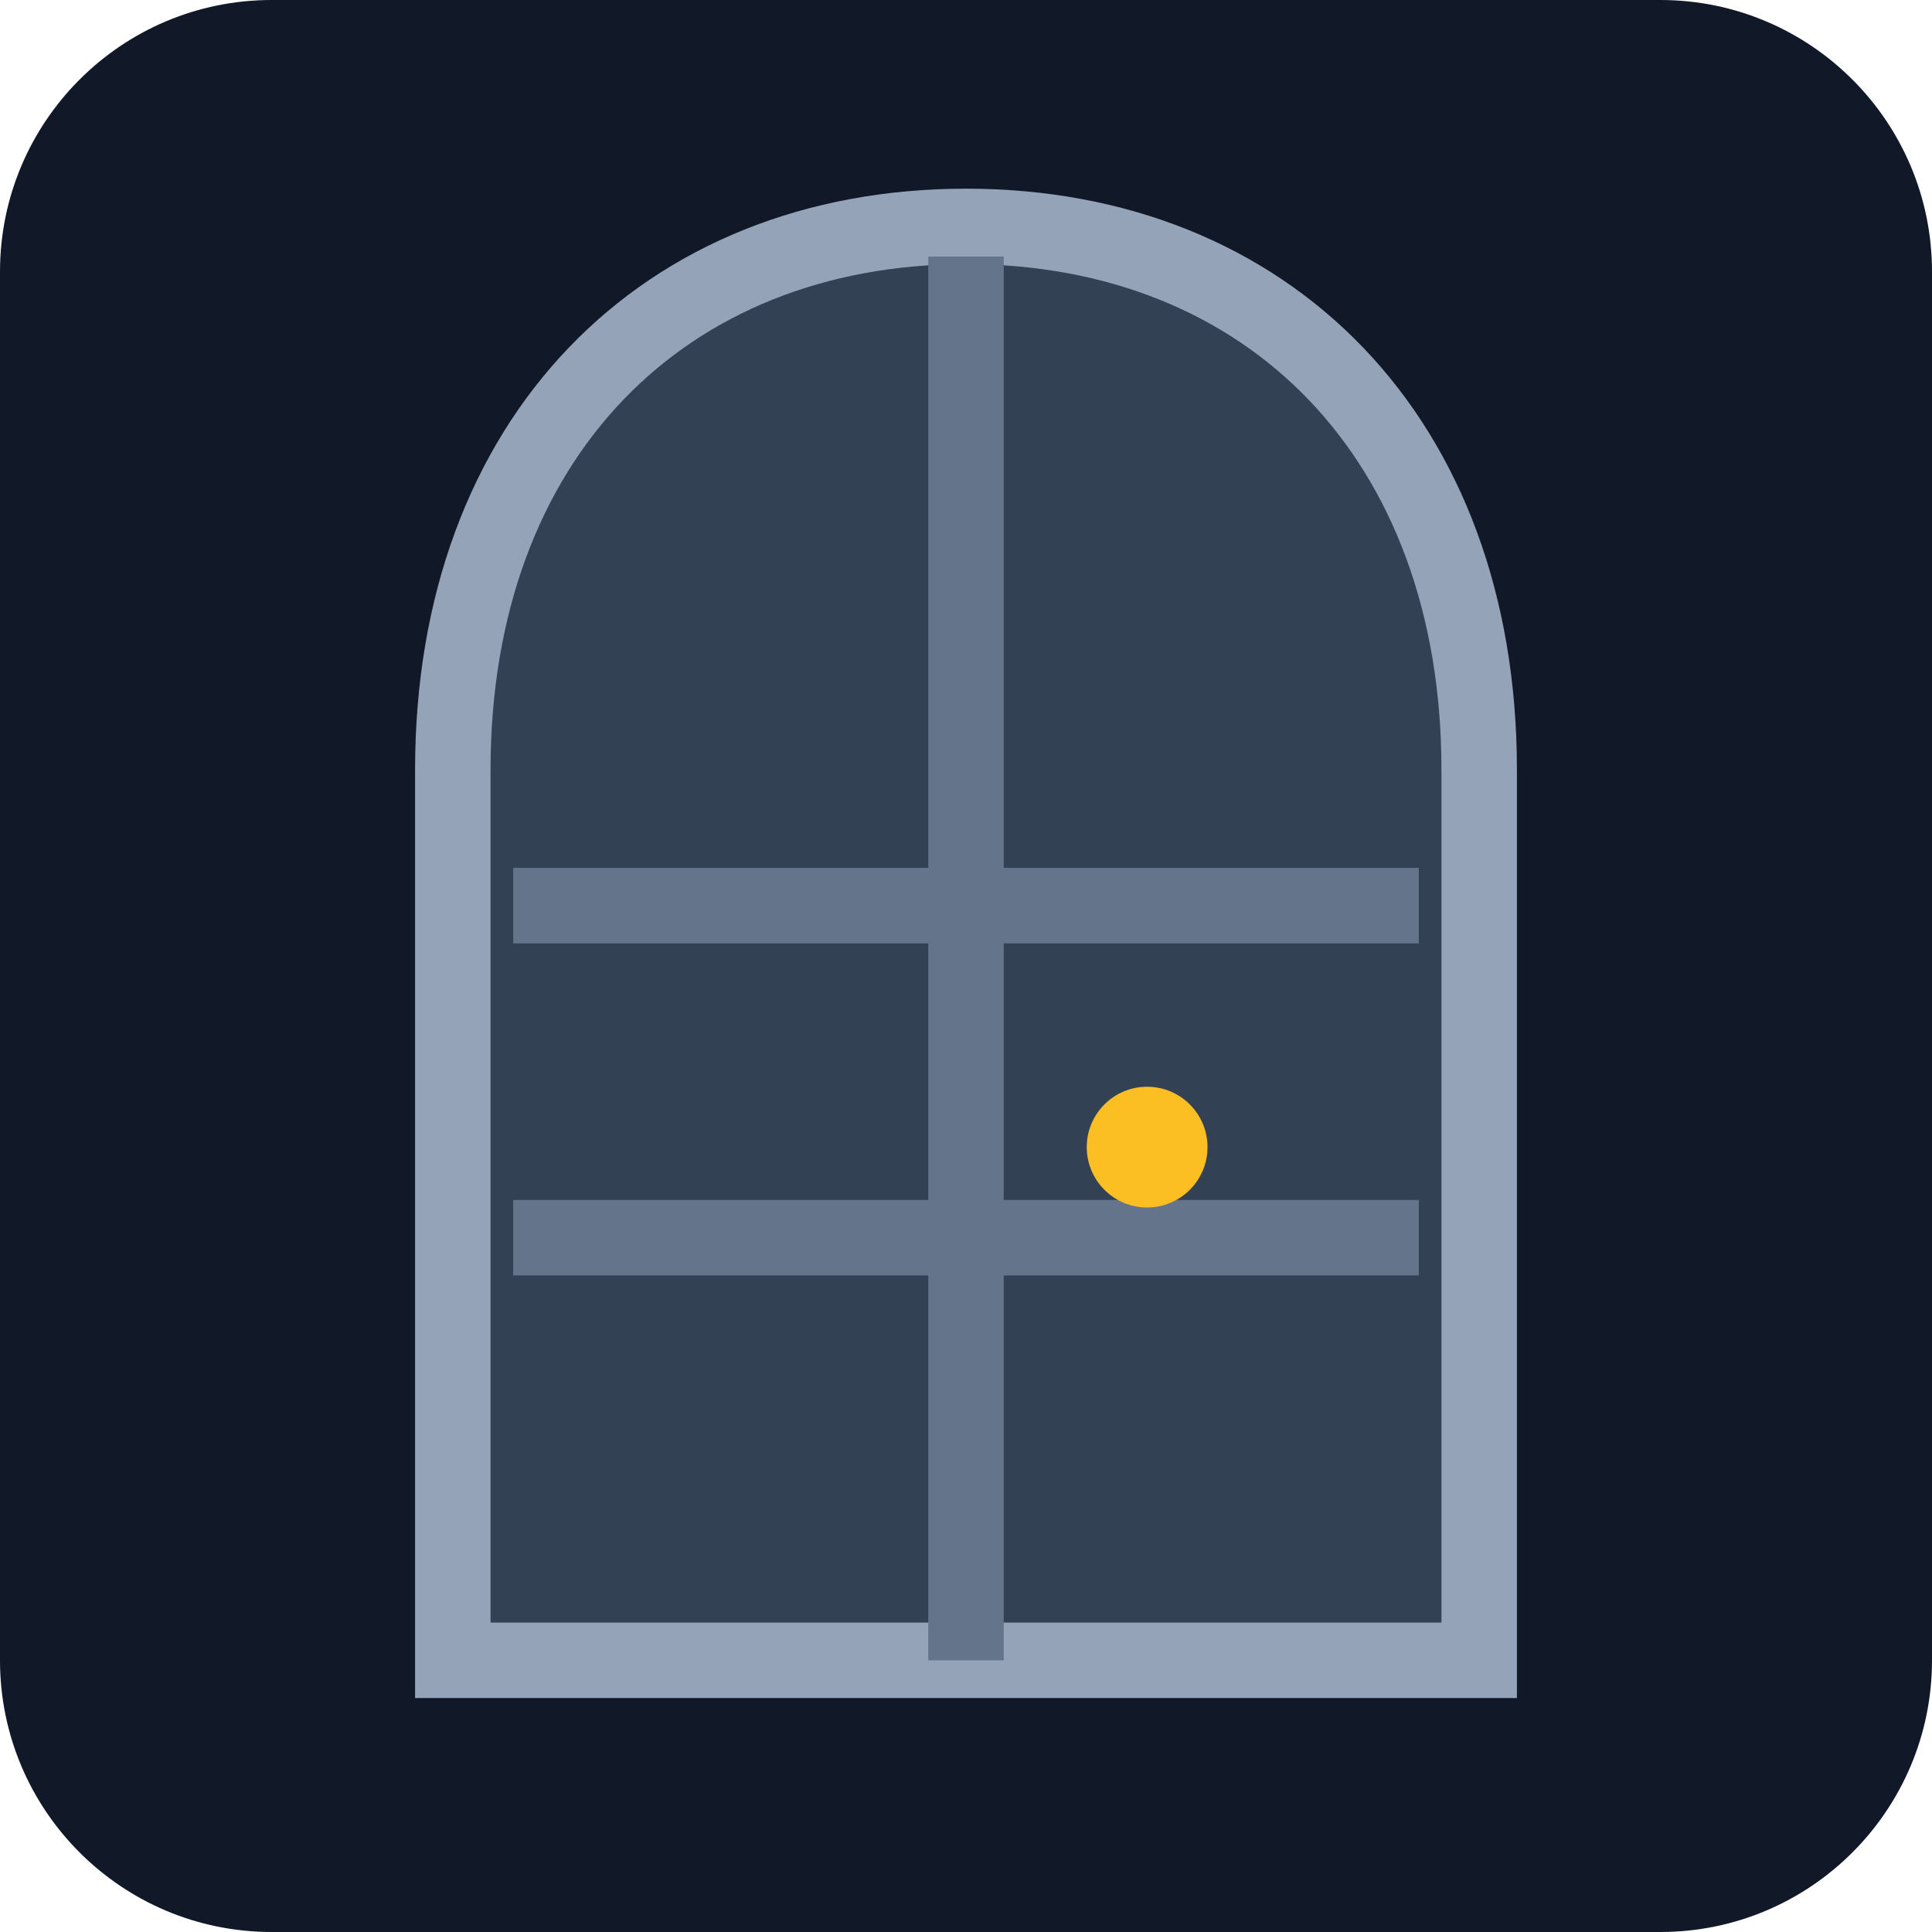
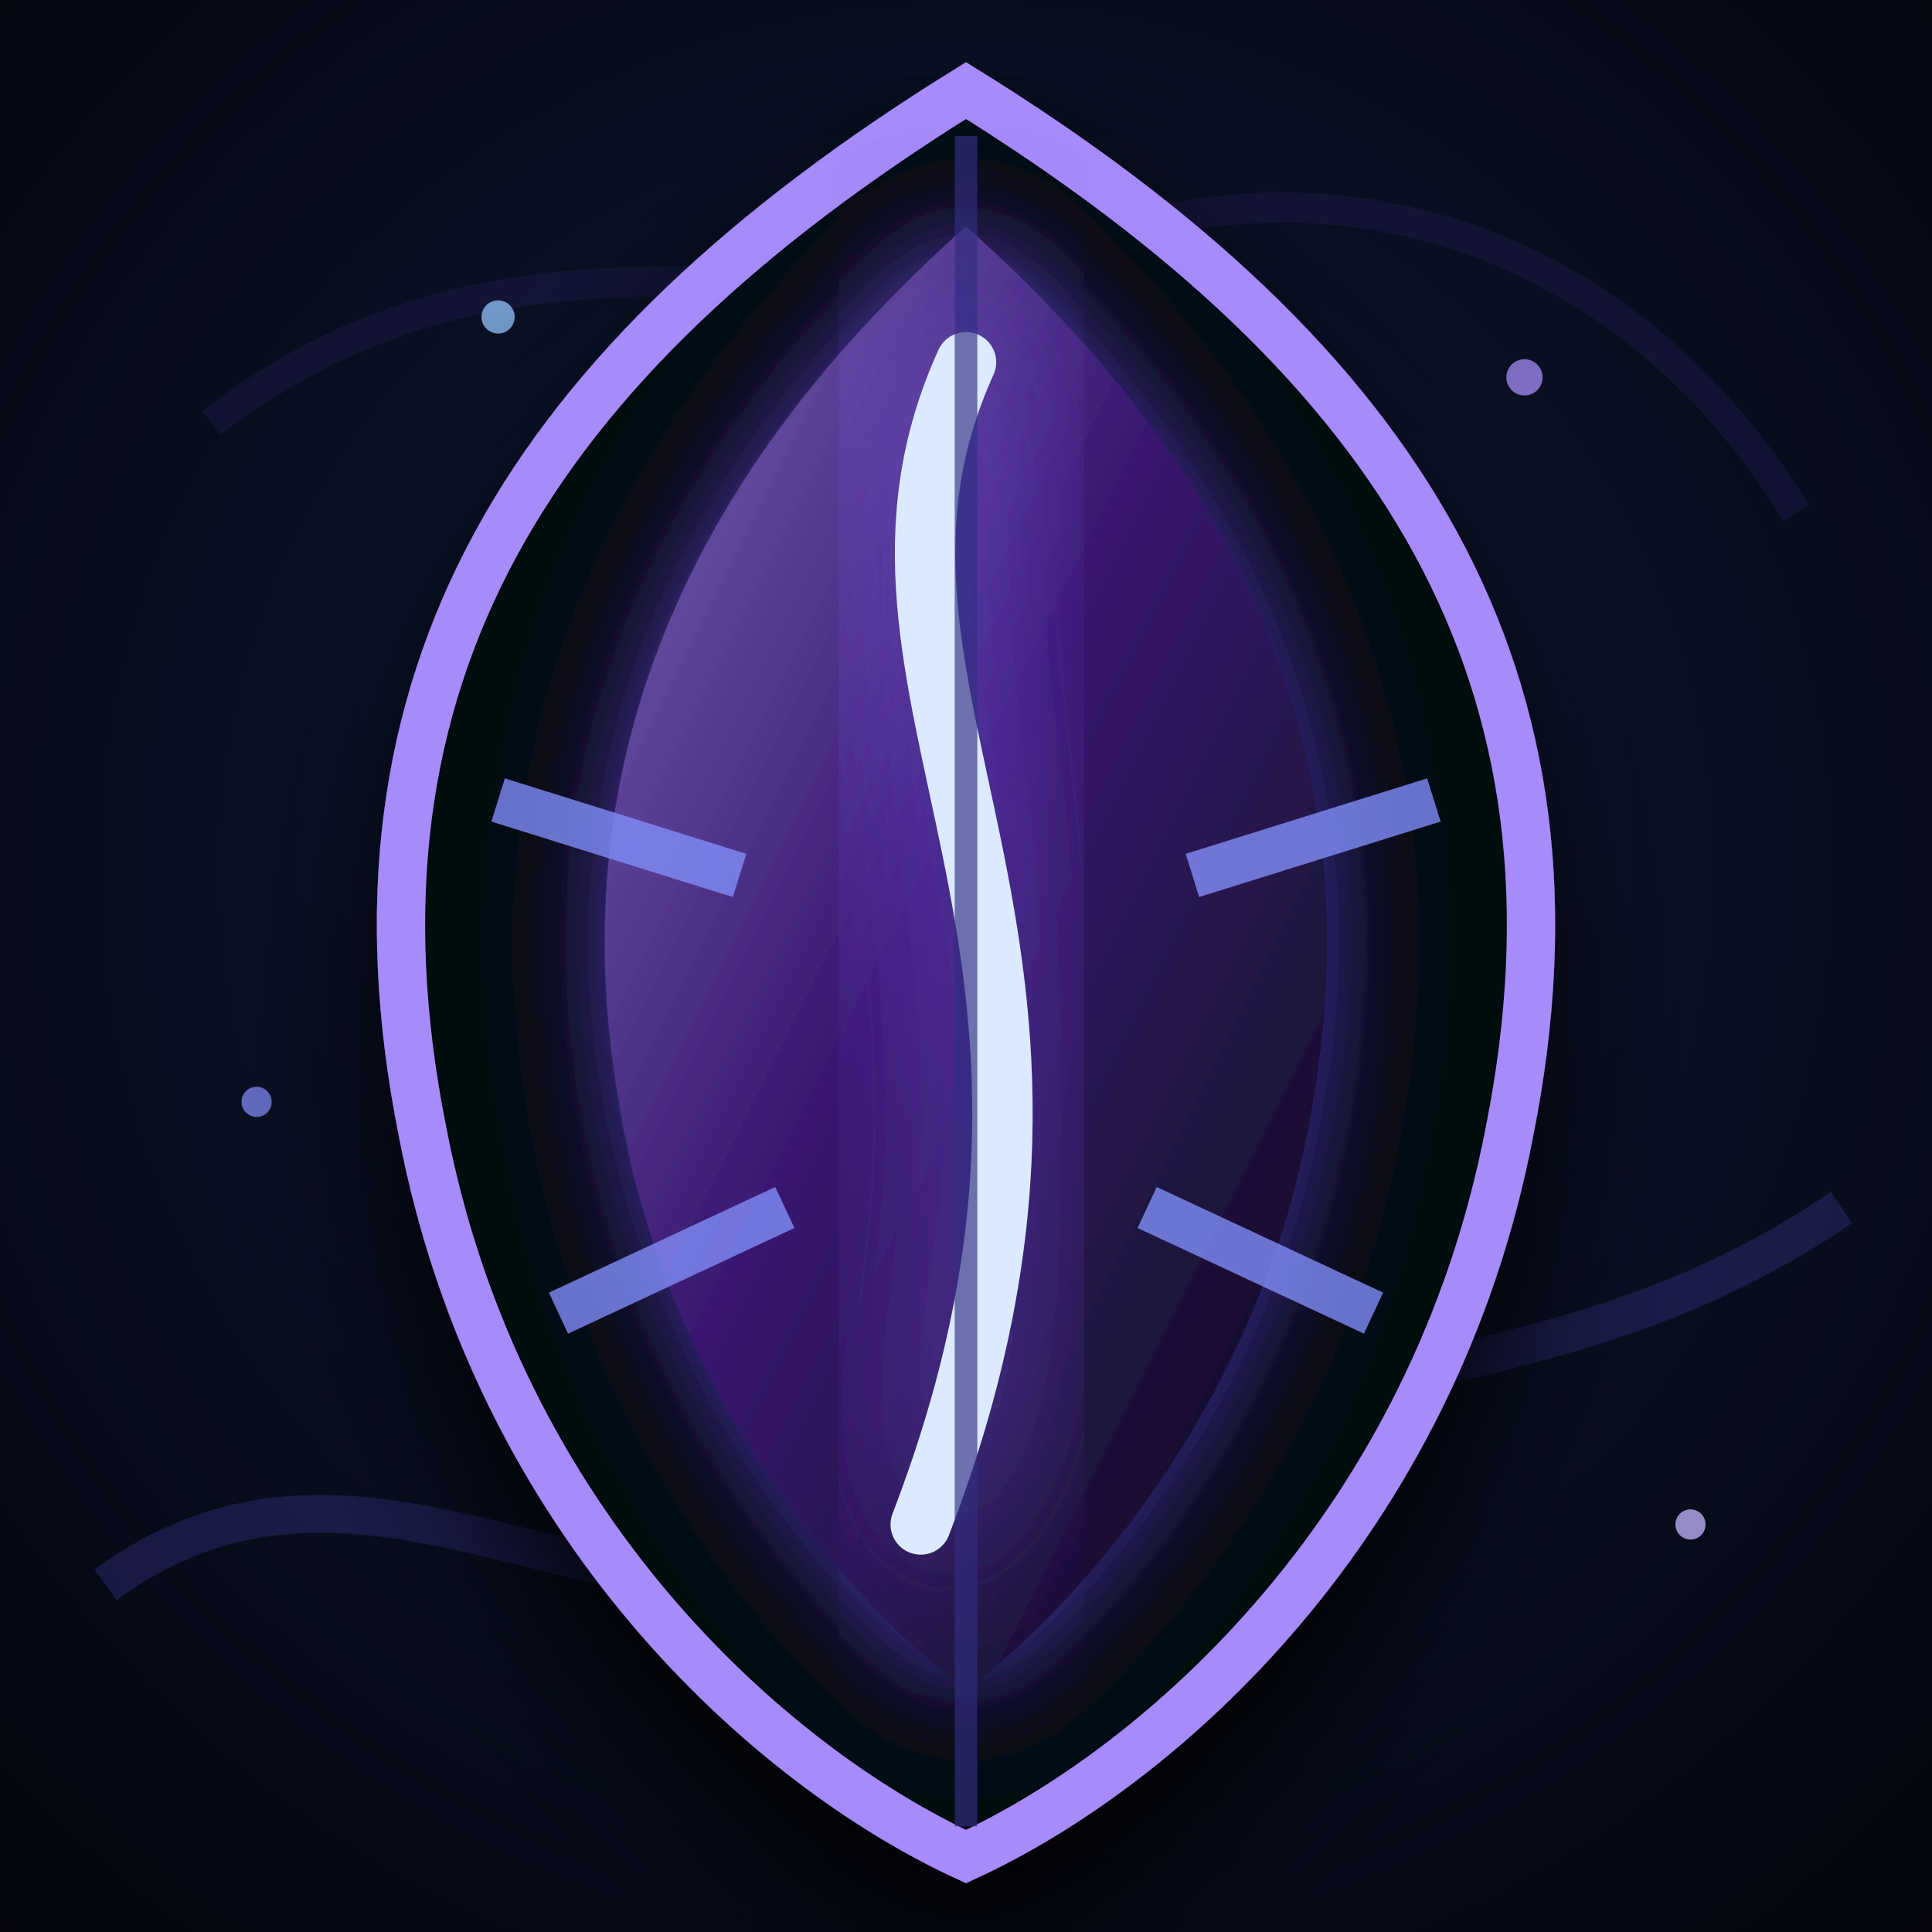
- <svg xmlns="http://www.w3.org/2000/svg" width="128" height="128" viewBox="0 0 128 128" role="img" aria-label="gate">
-   <rect width="128" height="128" rx="18" fill="#111827" />
-   <path d="M30 110V51c0-22 14-36 34-36s34 14 34 36v59H30Z" fill="#334155" stroke="#94a3b8" stroke-width="5" />
-   <path d="M64 17v93M34 60h60M34 82h60" stroke="#64748b" stroke-width="5" />
-   <circle cx="76" cy="76" r="4" fill="#fbbf24" />
+ <svg xmlns="http://www.w3.org/2000/svg" width="128" height="128" viewBox="0 0 128 128" role="img" aria-label="rift gate portal">
+   <defs>
+     <radialGradient id="voidBg" cx="50%" cy="45%" r="78%">
+       <stop offset="0%" stop-color="#1b2550" />
+       <stop offset="45%" stop-color="#0a1024" />
+       <stop offset="100%" stop-color="#03040a" />
+     </radialGradient>
+     <linearGradient id="edgeMetal" x1="12%" y1="8%" x2="92%" y2="92%">
+       <stop offset="0%" stop-color="#f8fafc" />
+       <stop offset="16%" stop-color="#94a3b8" />
+       <stop offset="46%" stop-color="#26324a" />
+       <stop offset="78%" stop-color="#0f172a" />
+       <stop offset="100%" stop-color="#020617" />
+     </linearGradient>
+     <linearGradient id="darkSteel" x1="15%" y1="0%" x2="85%" y2="100%">
+       <stop offset="0%" stop-color="#64748b" />
+       <stop offset="35%" stop-color="#1f2937" />
+       <stop offset="100%" stop-color="#030712" />
+     </linearGradient>
+     <linearGradient id="arcane" x1="0%" y1="0%" x2="100%" y2="100%">
+       <stop offset="0%" stop-color="#dbeafe" />
+       <stop offset="20%" stop-color="#93c5fd" />
+       <stop offset="46%" stop-color="#7c3aed" />
+       <stop offset="74%" stop-color="#312e81" />
+       <stop offset="100%" stop-color="#060716" />
+     </linearGradient>
+     <linearGradient id="deepViolet" x1="0%" y1="0%" x2="100%" y2="100%">
+       <stop offset="0%" stop-color="#a78bfa" />
+       <stop offset="45%" stop-color="#4c1d95" />
+       <stop offset="100%" stop-color="#09090f" />
+     </linearGradient>
+     <filter id="glow" x="-70%" y="-70%" width="240%" height="240%">
+       <feGaussianBlur stdDeviation="3.4" result="blur" />
+       <feColorMatrix in="blur" type="matrix" values="0.25 0 0 0 0.14                 0 0.18 0 0 0.08                 0 0 1.00 0 0.92                 0 0 0 0.9 0" />
+       <feMerge>
+         <feMergeNode />
+         <feMergeNode in="SourceGraphic" />
+       </feMerge>
+     </filter>
+     <filter id="bigGlow" x="-100%" y="-100%" width="300%" height="300%">
+       <feGaussianBlur stdDeviation="6.5" result="blur" />
+       <feColorMatrix in="blur" type="matrix" values="0.18 0 0 0 0.12                 0 0.12 0 0 0.04                 0 0 1.00 0 1.00                 0 0 0 1 0" />
+       <feMerge>
+         <feMergeNode />
+         <feMergeNode in="SourceGraphic" />
+       </feMerge>
+     </filter>
+     <filter id="drop" x="-30%" y="-30%" width="160%" height="160%">
+       <feDropShadow dx="0" dy="5" stdDeviation="5" flood-color="#000" flood-opacity=".95" />
+     </filter>
+   </defs>
+   <rect width="128" height="128" fill="url(#voidBg)" />
+   <path d="M7 105 C26 91, 44 114, 65 101 C85 89, 103 93, 122 80" fill="none" stroke="#312e81" stroke-width="2.5" opacity=".42" />
+   <path d="M14 28 C35 12, 54 23, 72 16 C89 10, 108 16, 119 34" fill="none" stroke="#1e1b4b" stroke-width="2" opacity=".45" />
+   <g opacity=".75">
+     <circle cx="17" cy="73" r="1" fill="#818cf8" />
+     <circle cx="33" cy="21" r="1.1" fill="#93c5fd" />
+     <circle cx="101" cy="25" r="1.2" fill="#a78bfa" />
+     <circle cx="112" cy="101" r="1" fill="#c4b5fd" />
+     <circle cx="59" cy="113" r="1.1" fill="#818cf8" />
+   </g>
+   <g filter="url(#drop)">
+     <path d="M64 6 C93 24, 106 45, 100 75 C95 101, 77 117, 64 123 C51 117, 33 101, 28 75 C22 45, 35 24, 64 6Z" fill="#050711" stroke="#a78bfa" stroke-width="3.2" />
+     <path d="M64 15 C82 31, 91 50, 87 73 C84 92, 72 106, 64 112 C56 106, 44 92, 41 73 C37 50, 46 31, 64 15Z" fill="url(#deepViolet)" opacity=".72" filter="url(#glow)" />
+     <path d="M64 24 C54 46, 76 62, 61 101" fill="none" stroke="#dbeafe" stroke-width="4" stroke-linecap="round" filter="url(#bigGlow)" />
+     <path d="M33 53 L49 58 M95 53 L79 58 M37 87 L52 80 M91 87 L76 80" stroke="#818cf8" stroke-width="3" opacity=".8" />
+     <path d="M64 9 V121" stroke="#312e81" stroke-width="1.5" opacity=".65" />
+   </g>
</svg>
